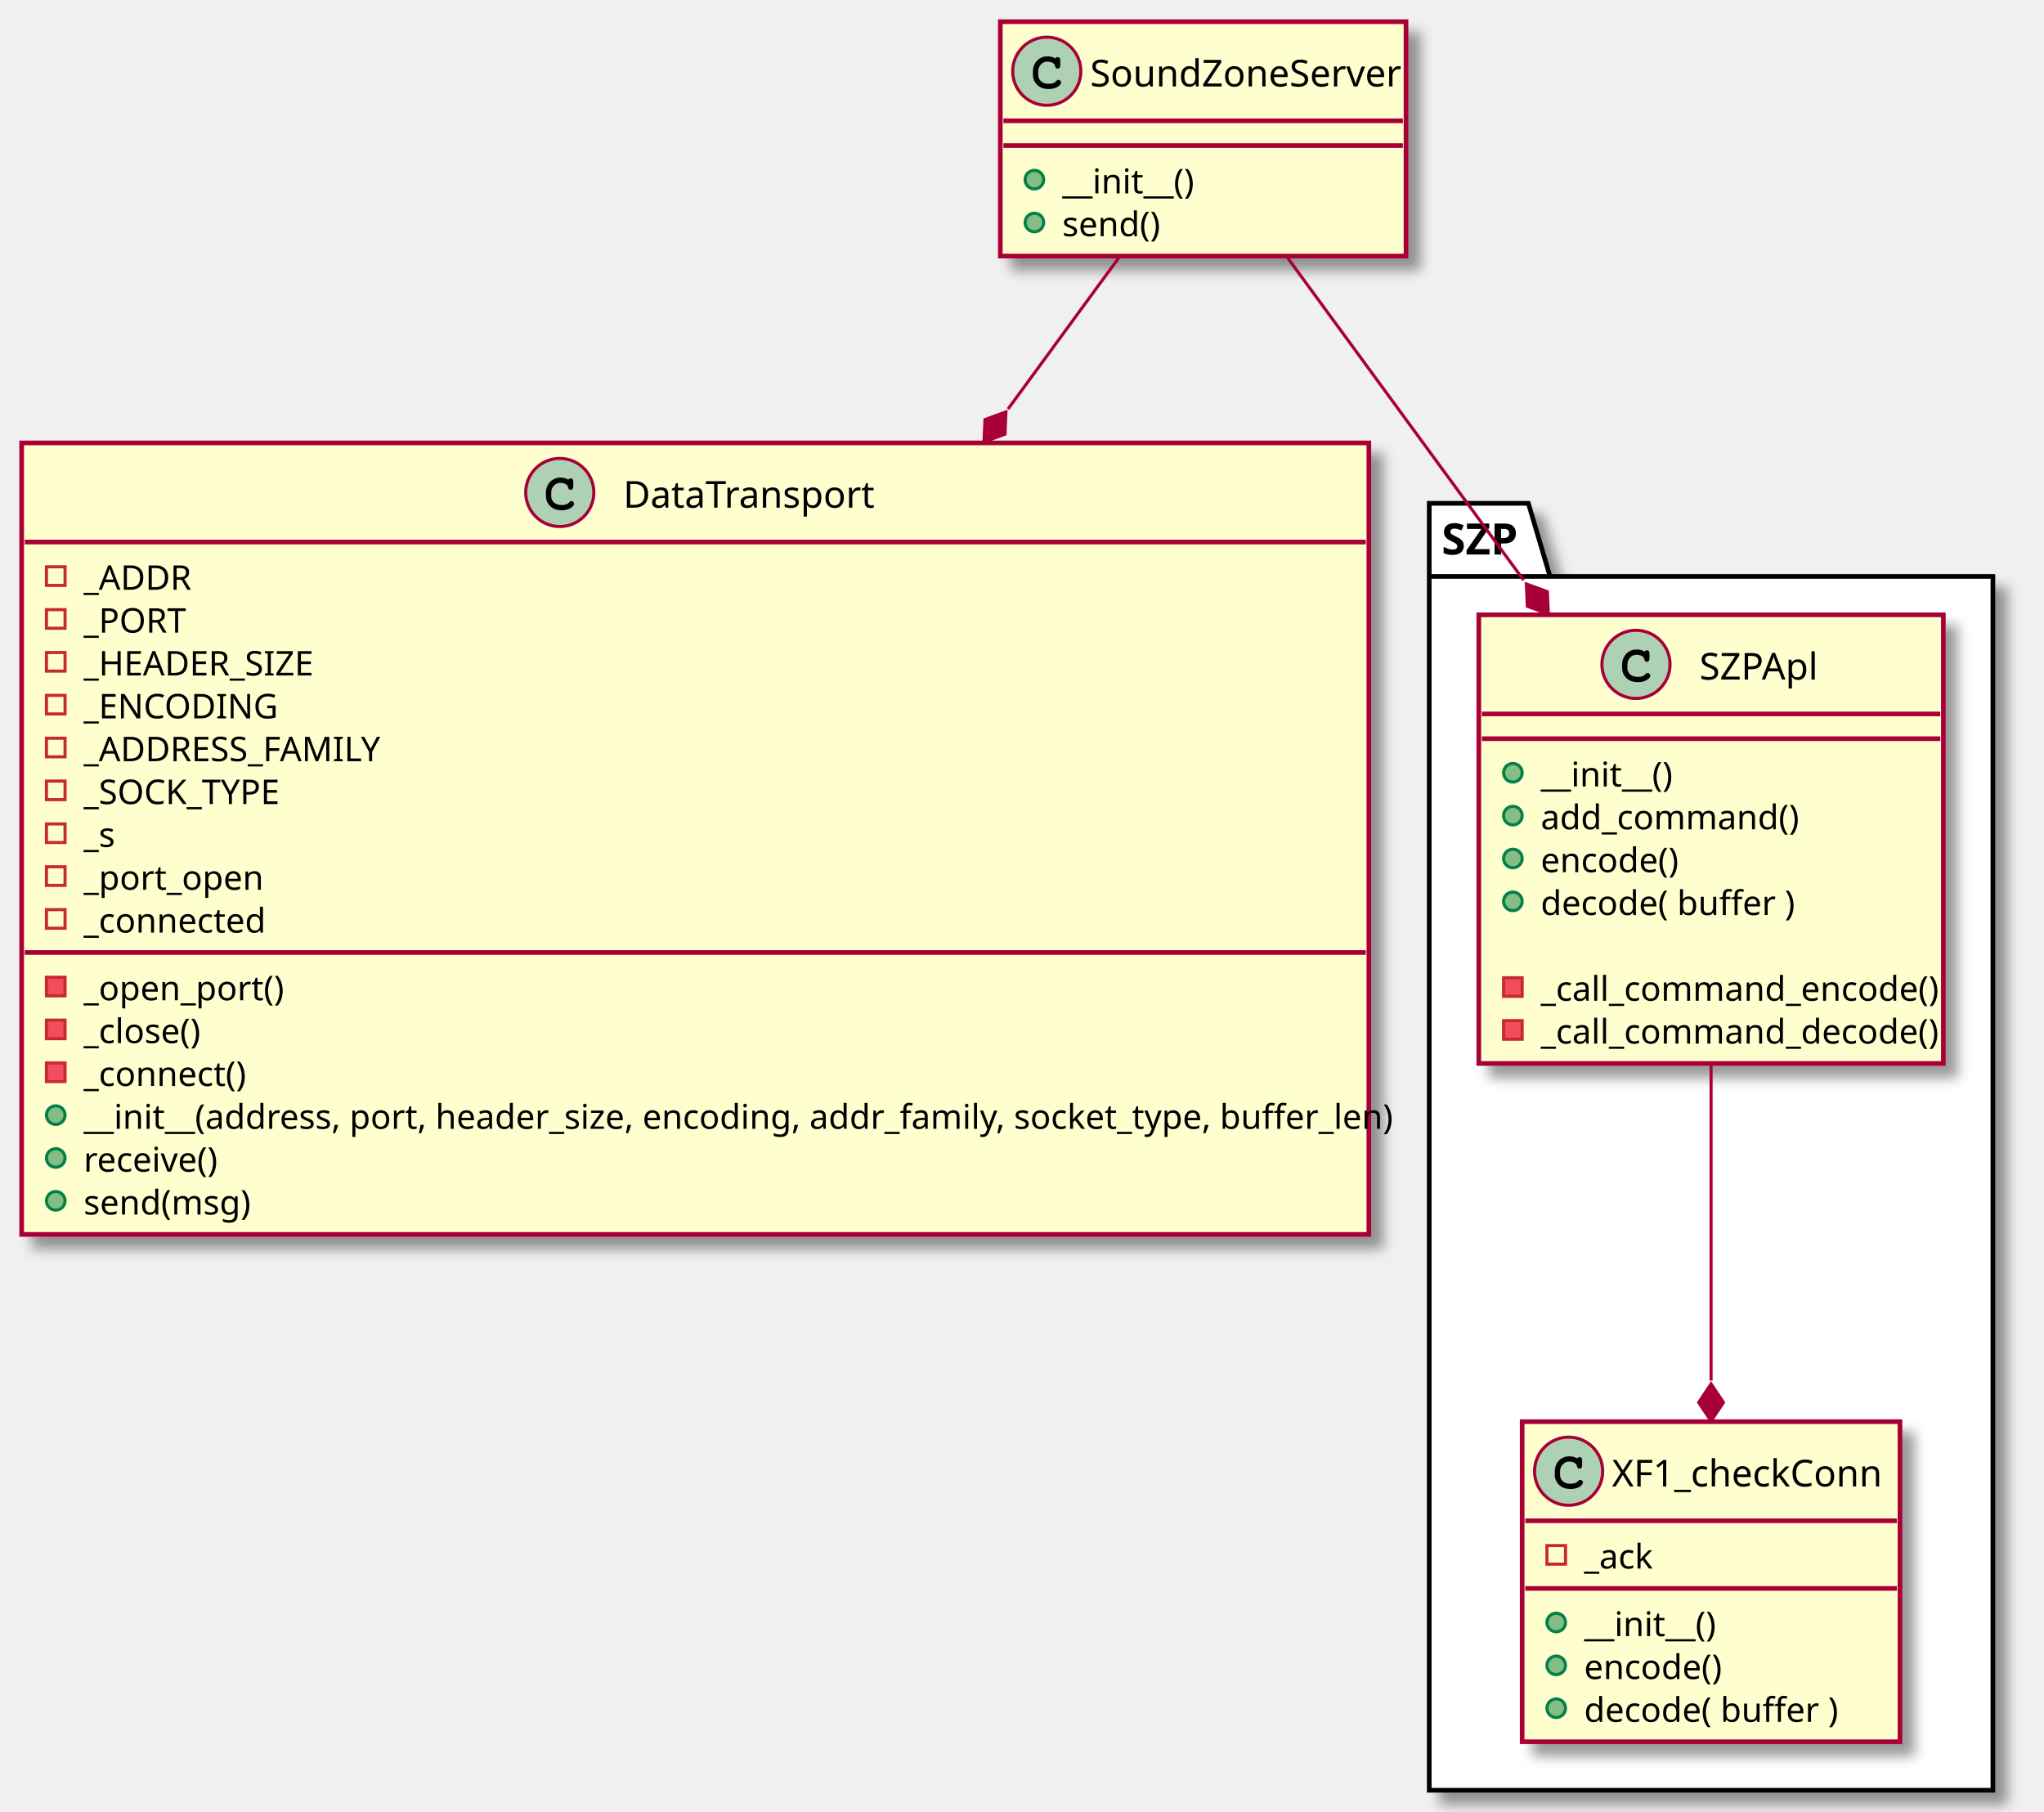
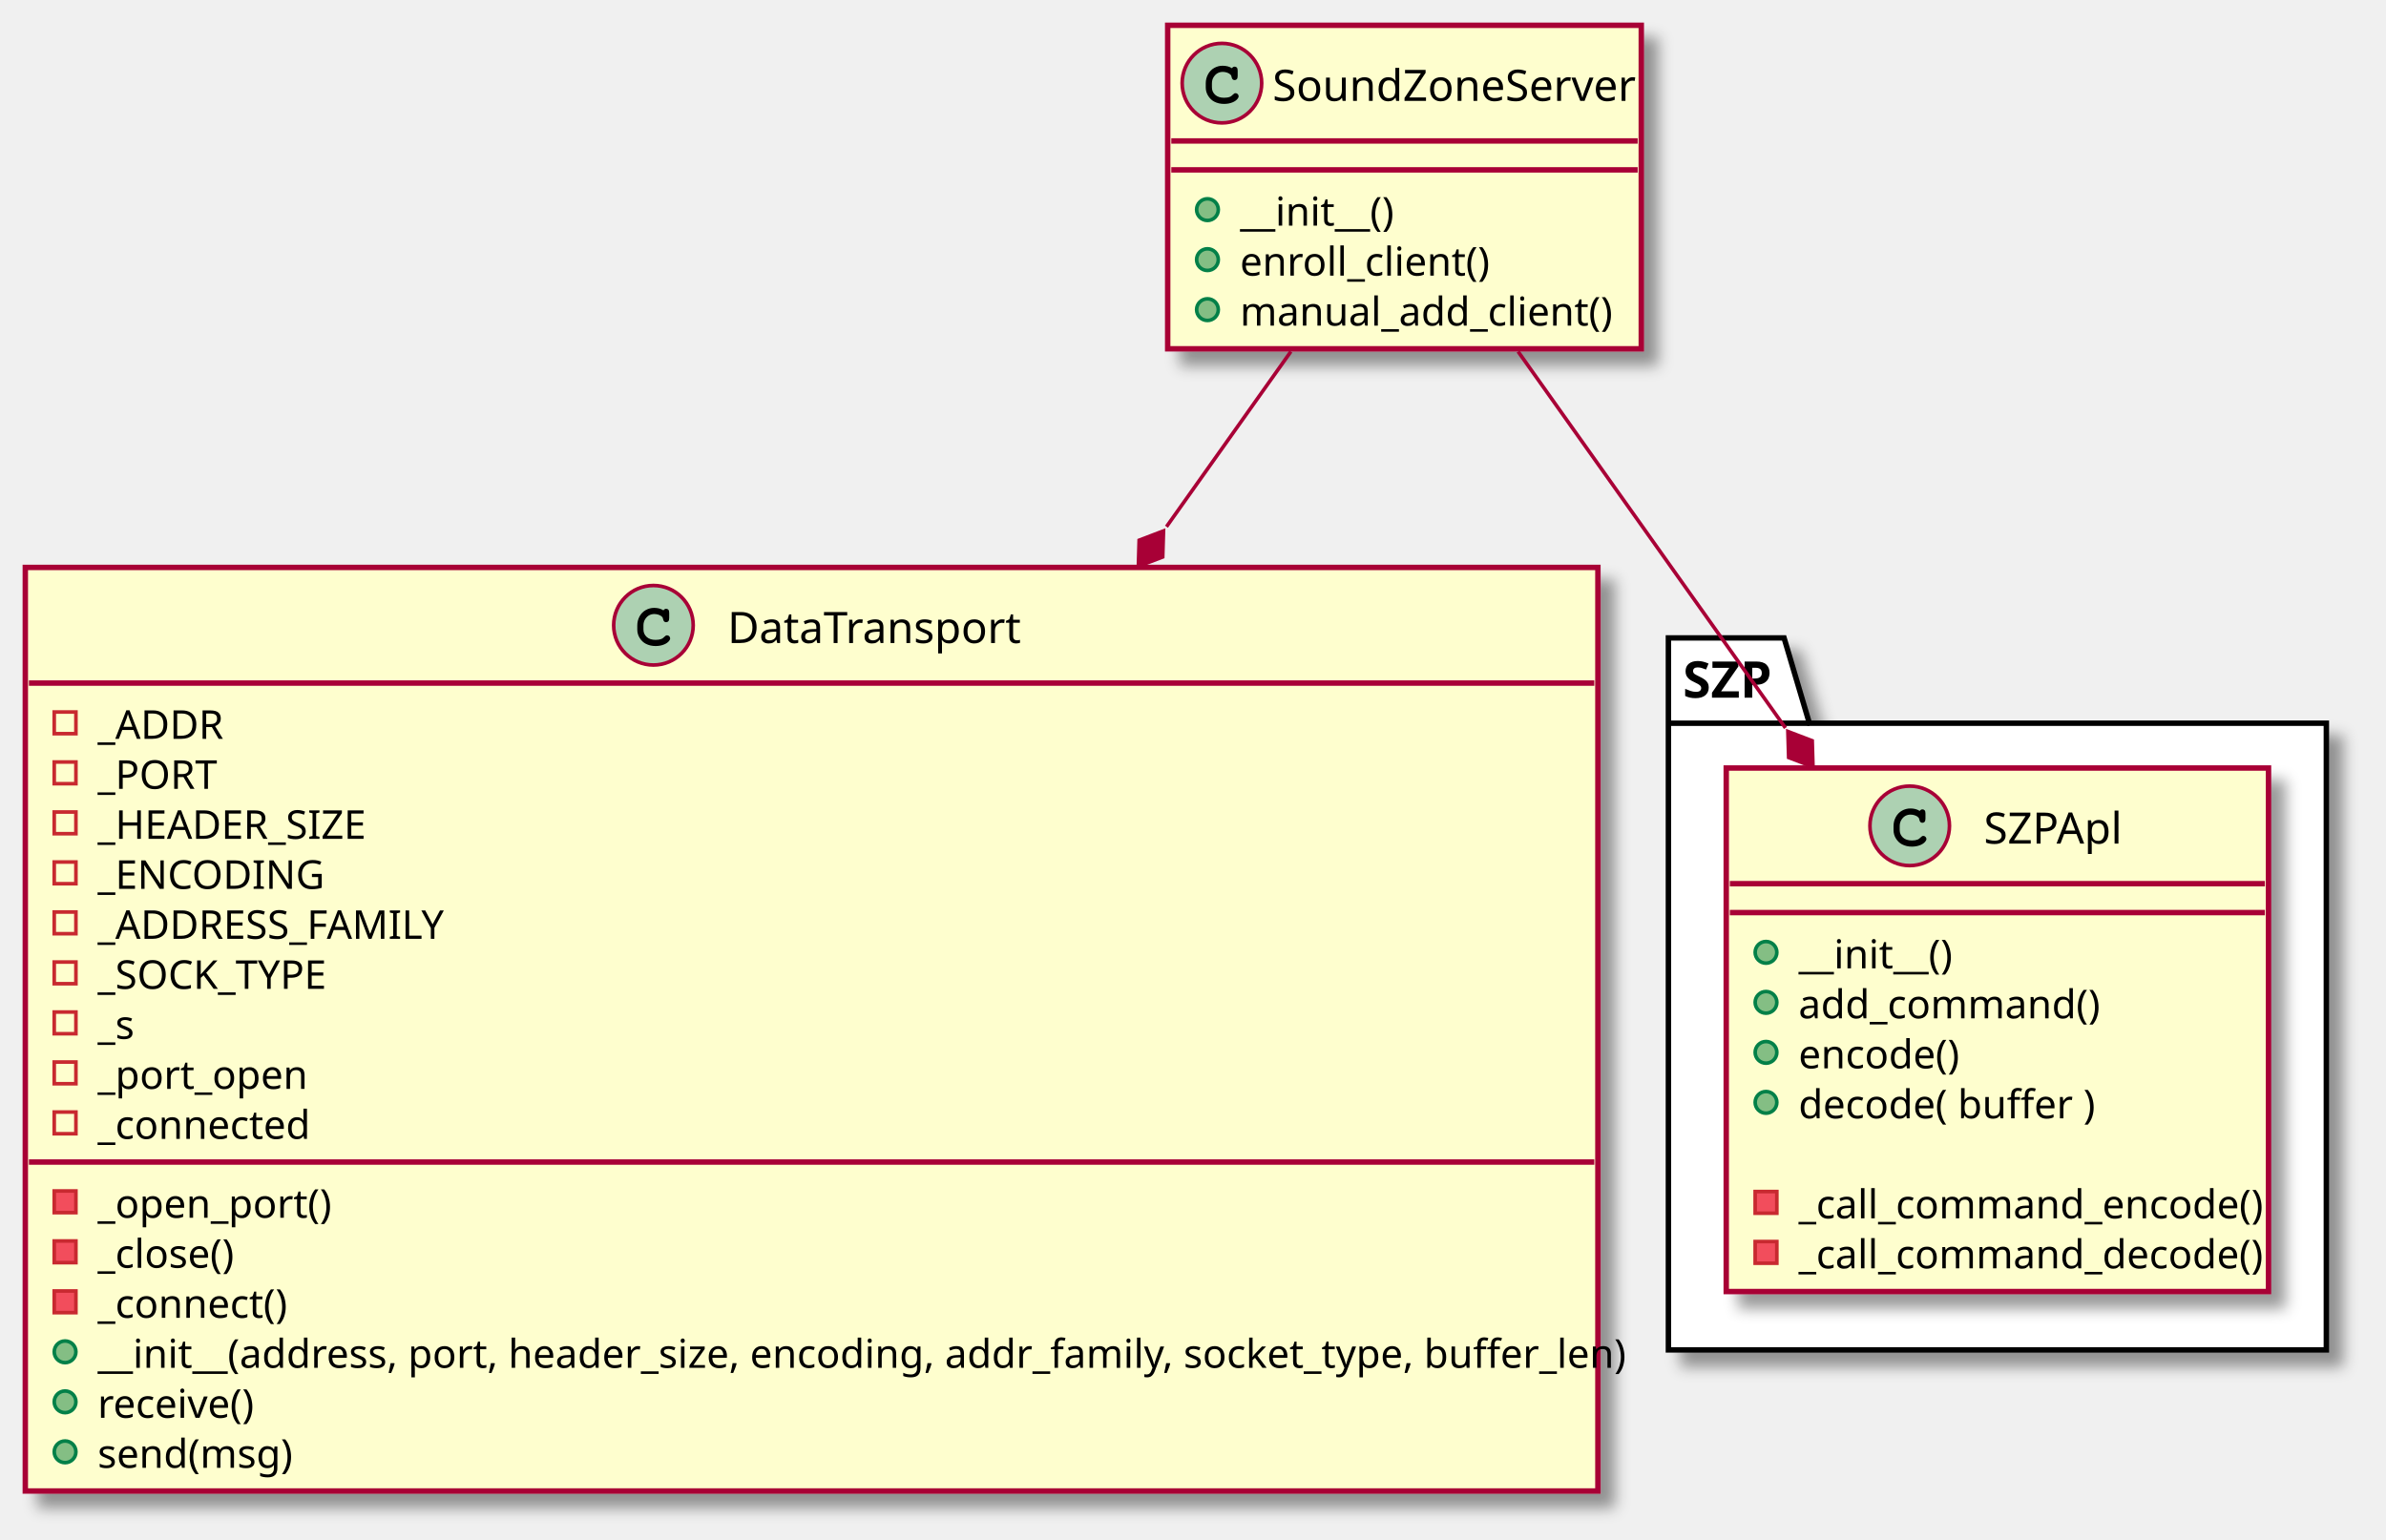
- <svg xmlns="http://www.w3.org/2000/svg" contentScriptType="application/ecmascript" contentStyleType="text/css" height="585px" preserveAspectRatio="none" style="width:660px;height:585px;background:#FFFFFF;" version="1.1" viewBox="0 0 660 585" width="660px" zoomAndPan="magnify">
+ <svg xmlns="http://www.w3.org/2000/svg" contentScriptType="application/ecmascript" contentStyleType="text/css" height="426px" preserveAspectRatio="none" style="width:660px;height:426px;background:#FFFFFF;" version="1.1" viewBox="0 0 660 426" width="660px" zoomAndPan="magnify">
  <defs>
-     <filter height="300%" id="fncr6n8el2bk" width="300%" x="-1" y="-1">
+     <filter height="300%" id="fydtycz5w3dp4" width="300%" x="-1" y="-1">
      <feGaussianBlur result="blurOut" stdDeviation="2.0" />
      <feColorMatrix in="blurOut" result="blurOut2" type="matrix" values="0 0 0 0 0 0 0 0 0 0 0 0 0 0 0 0 0 0 .4 0" />
      <feOffset dx="4.0" dy="4.0" in="blurOut2" result="blurOut3" />
      <feBlend in="SourceGraphic" in2="blurOut3" mode="normal" />
    </filter>
  </defs>
  <g>
-     <polygon fill="#FFFFFF" filter="url(#fncr6n8el2bk)" points="461.5,162.5,493.5,162.5,500.5,186.109,643.5,186.109,643.5,578,461.5,578,461.5,162.5" style="stroke:#000000;stroke-width:1.5;" />
-     <line style="stroke:#000000;stroke-width:1.5;" x1="461.5" x2="500.5" y1="186.109" y2="186.109" />
-     <text fill="#000000" font-family="sans-serif" font-size="14" font-weight="bold" lengthAdjust="spacing" textLength="26" x="465.5" y="179.033">SZP</text>
-     <rect codeLine="28" fill="#FEFECE" filter="url(#fncr6n8el2bk)" height="144.852" id="SZPApl" style="stroke:#A80036;stroke-width:1.5;" width="150" x="477.5" y="198.5" />
-     <ellipse cx="528.25" cy="214.5" fill="#ADD1B2" rx="11" ry="11" style="stroke:#A80036;stroke-width:1.0;" />
-     <path d="M531.016,210.375 Q531.172,210.156 531.359,210.047 Q531.547,209.938 531.766,209.938 Q532.141,209.938 532.375,210.195 Q532.609,210.453 532.609,211.062 L532.609,212.516 Q532.609,213.125 532.375,213.391 Q532.141,213.656 531.766,213.656 Q531.422,213.656 531.219,213.453 Q531.016,213.266 530.906,212.75 Q530.859,212.391 530.672,212.203 Q530.344,211.828 529.734,211.609 Q529.125,211.391 528.5,211.391 Q527.734,211.391 527.102,211.719 Q526.469,212.047 525.977,212.797 Q525.484,213.547 525.484,214.578 L525.484,215.672 Q525.484,216.906 526.375,217.727 Q527.266,218.547 528.859,218.547 Q529.797,218.547 530.453,218.297 Q530.844,218.141 531.266,217.703 Q531.531,217.438 531.68,217.359 Q531.828,217.281 532.031,217.281 Q532.359,217.281 532.617,217.539 Q532.875,217.797 532.875,218.141 Q532.875,218.484 532.531,218.891 Q532.031,219.469 531.234,219.797 Q530.156,220.25 528.859,220.25 Q527.344,220.25 526.141,219.625 Q525.156,219.125 524.469,218.055 Q523.781,216.984 523.781,215.703 L523.781,214.547 Q523.781,213.219 524.398,212.07 Q525.016,210.922 526.109,210.305 Q527.203,209.688 528.438,209.688 Q529.172,209.688 529.82,209.852 Q530.469,210.016 531.016,210.375 Z " fill="#000000" />
-     <text fill="#000000" font-family="sans-serif" font-size="12" lengthAdjust="spacing" textLength="40" x="548.75" y="219.41">SZPApl</text>
-     <line style="stroke:#A80036;stroke-width:1.5;" x1="478.5" x2="626.5" y1="230.5" y2="230.5" />
-     <line style="stroke:#A80036;stroke-width:1.5;" x1="478.5" x2="626.5" y1="238.5" y2="238.5" />
-     <ellipse cx="488.5" cy="249.5" fill="#84BE84" rx="3" ry="3" style="stroke:#038048;stroke-width:1.0;" />
-     <text fill="#000000" font-family="sans-serif" font-size="11" lengthAdjust="spacing" textLength="45" x="497.5" y="253.919">__init__()</text>
-     <ellipse cx="488.5" cy="263.336" fill="#84BE84" rx="3" ry="3" style="stroke:#038048;stroke-width:1.0;" />
-     <text fill="#000000" font-family="sans-serif" font-size="11" lengthAdjust="spacing" textLength="78" x="497.5" y="267.755">add_command()</text>
-     <ellipse cx="488.5" cy="277.172" fill="#84BE84" rx="3" ry="3" style="stroke:#038048;stroke-width:1.0;" />
-     <text fill="#000000" font-family="sans-serif" font-size="11" lengthAdjust="spacing" textLength="44" x="497.5" y="281.591">encode()</text>
-     <ellipse cx="488.5" cy="291.008" fill="#84BE84" rx="3" ry="3" style="stroke:#038048;stroke-width:1.0;" />
-     <text fill="#000000" font-family="sans-serif" font-size="11" lengthAdjust="spacing" textLength="80" x="497.5" y="295.427">decode( buffer )</text>
-     <text fill="#000000" font-family="sans-serif" font-size="11" lengthAdjust="spacing" textLength="0" x="500.5" y="309.263" />
-     <rect fill="#F24D5C" height="6" style="stroke:#C82930;stroke-width:1.0;" width="6" x="485.5" y="315.68" />
-     <text fill="#000000" font-family="sans-serif" font-size="11" lengthAdjust="spacing" textLength="124" x="497.5" y="323.099">_call_command_encode()</text>
-     <rect fill="#F24D5C" height="6" style="stroke:#C82930;stroke-width:1.0;" width="6" x="485.5" y="329.516" />
-     <text fill="#000000" font-family="sans-serif" font-size="11" lengthAdjust="spacing" textLength="124" x="497.5" y="336.935">_call_command_decode()</text>
-     <rect codeLine="38" fill="#FEFECE" filter="url(#fncr6n8el2bk)" height="103.344" id="XF1_checkConn" style="stroke:#A80036;stroke-width:1.5;" width="122" x="491.5" y="459" />
-     <ellipse cx="506.5" cy="475" fill="#ADD1B2" rx="11" ry="11" style="stroke:#A80036;stroke-width:1.0;" />
-     <path d="M509.266,470.875 Q509.422,470.656 509.609,470.547 Q509.797,470.438 510.016,470.438 Q510.391,470.438 510.625,470.695 Q510.859,470.953 510.859,471.562 L510.859,473.016 Q510.859,473.625 510.625,473.891 Q510.391,474.156 510.016,474.156 Q509.672,474.156 509.469,473.953 Q509.266,473.766 509.156,473.25 Q509.109,472.891 508.922,472.703 Q508.594,472.328 507.984,472.109 Q507.375,471.891 506.75,471.891 Q505.984,471.891 505.352,472.219 Q504.719,472.547 504.227,473.297 Q503.734,474.047 503.734,475.078 L503.734,476.172 Q503.734,477.406 504.625,478.227 Q505.516,479.047 507.109,479.047 Q508.047,479.047 508.703,478.797 Q509.094,478.641 509.516,478.203 Q509.781,477.938 509.93,477.859 Q510.078,477.781 510.281,477.781 Q510.609,477.781 510.867,478.039 Q511.125,478.297 511.125,478.641 Q511.125,478.984 510.781,479.391 Q510.281,479.969 509.484,480.297 Q508.406,480.75 507.109,480.75 Q505.594,480.75 504.391,480.125 Q503.406,479.625 502.719,478.555 Q502.031,477.484 502.031,476.203 L502.031,475.047 Q502.031,473.719 502.648,472.57 Q503.266,471.422 504.359,470.805 Q505.453,470.188 506.688,470.188 Q507.422,470.188 508.07,470.352 Q508.719,470.516 509.266,470.875 Z " fill="#000000" />
-     <text fill="#000000" font-family="sans-serif" font-size="12" lengthAdjust="spacing" textLength="90" x="520.5" y="479.91">XF1_checkConn</text>
-     <line style="stroke:#A80036;stroke-width:1.5;" x1="492.5" x2="612.5" y1="491" y2="491" />
-     <rect fill="none" height="6" style="stroke:#C82930;stroke-width:1.0;" width="6" x="499.5" y="499" />
-     <text fill="#000000" font-family="sans-serif" font-size="11" lengthAdjust="spacing" textLength="23" x="511.5" y="506.419">_ack</text>
-     <line style="stroke:#A80036;stroke-width:1.5;" x1="492.5" x2="612.5" y1="512.836" y2="512.836" />
-     <ellipse cx="502.5" cy="523.836" fill="#84BE84" rx="3" ry="3" style="stroke:#038048;stroke-width:1.0;" />
-     <text fill="#000000" font-family="sans-serif" font-size="11" lengthAdjust="spacing" textLength="45" x="511.5" y="528.255">__init__()</text>
-     <ellipse cx="502.5" cy="537.672" fill="#84BE84" rx="3" ry="3" style="stroke:#038048;stroke-width:1.0;" />
-     <text fill="#000000" font-family="sans-serif" font-size="11" lengthAdjust="spacing" textLength="44" x="511.5" y="542.091">encode()</text>
-     <ellipse cx="502.5" cy="551.508" fill="#84BE84" rx="3" ry="3" style="stroke:#038048;stroke-width:1.0;" />
-     <text fill="#000000" font-family="sans-serif" font-size="11" lengthAdjust="spacing" textLength="80" x="511.5" y="555.927">decode( buffer )</text>
-     <rect codeLine="23" fill="#FEFECE" filter="url(#fncr6n8el2bk)" height="75.672" id="SoundZoneServer" style="stroke:#A80036;stroke-width:1.5;" width="131" x="323" y="7" />
+     <polygon fill="#FFFFFF" filter="url(#fydtycz5w3dp4)" points="461.5,176.5,493.5,176.5,500.5,200.109,643.5,200.109,643.5,373.5,461.5,373.5,461.5,176.5" style="stroke:#000000;stroke-width:1.5;" />
+     <line style="stroke:#000000;stroke-width:1.5;" x1="461.5" x2="500.5" y1="200.109" y2="200.109" />
+     <text fill="#000000" font-family="sans-serif" font-size="14" font-weight="bold" lengthAdjust="spacing" textLength="26" x="465.5" y="193.033">SZP</text>
+     <rect codeLine="51" fill="#FEFECE" filter="url(#fydtycz5w3dp4)" height="144.852" id="SZPApl" style="stroke:#A80036;stroke-width:1.5;" width="150" x="477.5" y="212.5" />
+     <ellipse cx="528.25" cy="228.5" fill="#ADD1B2" rx="11" ry="11" style="stroke:#A80036;stroke-width:1.0;" />
+     <path d="M531.016,224.375 Q531.172,224.156 531.359,224.047 Q531.547,223.938 531.766,223.938 Q532.141,223.938 532.375,224.195 Q532.609,224.453 532.609,225.062 L532.609,226.516 Q532.609,227.125 532.375,227.391 Q532.141,227.656 531.766,227.656 Q531.422,227.656 531.219,227.453 Q531.016,227.266 530.906,226.75 Q530.859,226.391 530.672,226.203 Q530.344,225.828 529.734,225.609 Q529.125,225.391 528.5,225.391 Q527.734,225.391 527.102,225.719 Q526.469,226.047 525.977,226.797 Q525.484,227.547 525.484,228.578 L525.484,229.672 Q525.484,230.906 526.375,231.727 Q527.266,232.547 528.859,232.547 Q529.797,232.547 530.453,232.297 Q530.844,232.141 531.266,231.703 Q531.531,231.438 531.68,231.359 Q531.828,231.281 532.031,231.281 Q532.359,231.281 532.617,231.539 Q532.875,231.797 532.875,232.141 Q532.875,232.484 532.531,232.891 Q532.031,233.469 531.234,233.797 Q530.156,234.25 528.859,234.25 Q527.344,234.25 526.141,233.625 Q525.156,233.125 524.469,232.055 Q523.781,230.984 523.781,229.703 L523.781,228.547 Q523.781,227.219 524.398,226.07 Q525.016,224.922 526.109,224.305 Q527.203,223.688 528.438,223.688 Q529.172,223.688 529.82,223.852 Q530.469,224.016 531.016,224.375 Z " fill="#000000" />
+     <text fill="#000000" font-family="sans-serif" font-size="12" lengthAdjust="spacing" textLength="40" x="548.75" y="233.41">SZPApl</text>
+     <line style="stroke:#A80036;stroke-width:1.5;" x1="478.5" x2="626.5" y1="244.5" y2="244.5" />
+     <line style="stroke:#A80036;stroke-width:1.5;" x1="478.5" x2="626.5" y1="252.5" y2="252.5" />
+     <ellipse cx="488.5" cy="263.5" fill="#84BE84" rx="3" ry="3" style="stroke:#038048;stroke-width:1.0;" />
+     <text fill="#000000" font-family="sans-serif" font-size="11" lengthAdjust="spacing" textLength="45" x="497.5" y="267.919">__init__()</text>
+     <ellipse cx="488.5" cy="277.336" fill="#84BE84" rx="3" ry="3" style="stroke:#038048;stroke-width:1.0;" />
+     <text fill="#000000" font-family="sans-serif" font-size="11" lengthAdjust="spacing" textLength="78" x="497.5" y="281.755">add_command()</text>
+     <ellipse cx="488.5" cy="291.172" fill="#84BE84" rx="3" ry="3" style="stroke:#038048;stroke-width:1.0;" />
+     <text fill="#000000" font-family="sans-serif" font-size="11" lengthAdjust="spacing" textLength="44" x="497.5" y="295.591">encode()</text>
+     <ellipse cx="488.5" cy="305.008" fill="#84BE84" rx="3" ry="3" style="stroke:#038048;stroke-width:1.0;" />
+     <text fill="#000000" font-family="sans-serif" font-size="11" lengthAdjust="spacing" textLength="80" x="497.5" y="309.427">decode( buffer )</text>
+     <text fill="#000000" font-family="sans-serif" font-size="11" lengthAdjust="spacing" textLength="0" x="500.5" y="323.263" />
+     <rect fill="#F24D5C" height="6" style="stroke:#C82930;stroke-width:1.0;" width="6" x="485.5" y="329.68" />
+     <text fill="#000000" font-family="sans-serif" font-size="11" lengthAdjust="spacing" textLength="124" x="497.5" y="337.099">_call_command_encode()</text>
+     <rect fill="#F24D5C" height="6" style="stroke:#C82930;stroke-width:1.0;" width="6" x="485.5" y="343.516" />
+     <text fill="#000000" font-family="sans-serif" font-size="11" lengthAdjust="spacing" textLength="124" x="497.5" y="350.935">_call_command_decode()</text>
+     <rect codeLine="45" fill="#FEFECE" filter="url(#fydtycz5w3dp4)" height="89.508" id="SoundZoneServer" style="stroke:#A80036;stroke-width:1.5;" width="131" x="323" y="7" />
    <ellipse cx="338" cy="23" fill="#ADD1B2" rx="11" ry="11" style="stroke:#A80036;stroke-width:1.0;" />
    <path d="M340.766,18.875 Q340.922,18.656 341.109,18.547 Q341.297,18.438 341.516,18.438 Q341.891,18.438 342.125,18.695 Q342.359,18.953 342.359,19.562 L342.359,21.016 Q342.359,21.625 342.125,21.891 Q341.891,22.156 341.516,22.156 Q341.172,22.156 340.969,21.953 Q340.766,21.766 340.656,21.25 Q340.609,20.891 340.422,20.703 Q340.094,20.328 339.484,20.109 Q338.875,19.891 338.25,19.891 Q337.484,19.891 336.852,20.219 Q336.219,20.547 335.727,21.297 Q335.234,22.047 335.234,23.078 L335.234,24.172 Q335.234,25.406 336.125,26.227 Q337.016,27.047 338.609,27.047 Q339.547,27.047 340.203,26.797 Q340.594,26.641 341.016,26.203 Q341.281,25.938 341.43,25.859 Q341.578,25.781 341.781,25.781 Q342.109,25.781 342.367,26.039 Q342.625,26.297 342.625,26.641 Q342.625,26.984 342.281,27.391 Q341.781,27.969 340.984,28.297 Q339.906,28.75 338.609,28.75 Q337.094,28.75 335.891,28.125 Q334.906,27.625 334.219,26.555 Q333.531,25.484 333.531,24.203 L333.531,23.047 Q333.531,21.719 334.148,20.57 Q334.766,19.422 335.859,18.805 Q336.953,18.188 338.188,18.188 Q338.922,18.188 339.57,18.352 Q340.219,18.516 340.766,18.875 Z " fill="#000000" />
    <text fill="#000000" font-family="sans-serif" font-size="12" lengthAdjust="spacing" textLength="99" x="352" y="27.91">SoundZoneServer</text>
    <line style="stroke:#A80036;stroke-width:1.5;" x1="324" x2="453" y1="39" y2="39" />
    <line style="stroke:#A80036;stroke-width:1.5;" x1="324" x2="453" y1="47" y2="47" />
    <ellipse cx="334" cy="58" fill="#84BE84" rx="3" ry="3" style="stroke:#038048;stroke-width:1.0;" />
    <text fill="#000000" font-family="sans-serif" font-size="11" lengthAdjust="spacing" textLength="45" x="343" y="62.419">__init__()</text>
    <ellipse cx="334" cy="71.836" fill="#84BE84" rx="3" ry="3" style="stroke:#038048;stroke-width:1.0;" />
-     <text fill="#000000" font-family="sans-serif" font-size="11" lengthAdjust="spacing" textLength="32" x="343" y="76.255">send()</text>
-     <rect codeLine="45" fill="#FEFECE" filter="url(#fncr6n8el2bk)" height="255.539" id="DataTransport" style="stroke:#A80036;stroke-width:1.5;" width="435" x="7" y="143" />
-     <ellipse cx="180.75" cy="159" fill="#ADD1B2" rx="11" ry="11" style="stroke:#A80036;stroke-width:1.0;" />
-     <path d="M183.516,154.875 Q183.672,154.656 183.859,154.547 Q184.047,154.438 184.266,154.438 Q184.641,154.438 184.875,154.695 Q185.109,154.953 185.109,155.562 L185.109,157.016 Q185.109,157.625 184.875,157.891 Q184.641,158.156 184.266,158.156 Q183.922,158.156 183.719,157.953 Q183.516,157.766 183.406,157.25 Q183.359,156.891 183.172,156.703 Q182.844,156.328 182.234,156.109 Q181.625,155.891 181,155.891 Q180.234,155.891 179.602,156.219 Q178.969,156.547 178.477,157.297 Q177.984,158.047 177.984,159.078 L177.984,160.172 Q177.984,161.406 178.875,162.227 Q179.766,163.047 181.359,163.047 Q182.297,163.047 182.953,162.797 Q183.344,162.641 183.766,162.203 Q184.031,161.938 184.18,161.859 Q184.328,161.781 184.531,161.781 Q184.859,161.781 185.117,162.039 Q185.375,162.297 185.375,162.641 Q185.375,162.984 185.031,163.391 Q184.531,163.969 183.734,164.297 Q182.656,164.75 181.359,164.75 Q179.844,164.75 178.641,164.125 Q177.656,163.625 176.969,162.555 Q176.281,161.484 176.281,160.203 L176.281,159.047 Q176.281,157.719 176.898,156.57 Q177.516,155.422 178.609,154.805 Q179.703,154.188 180.938,154.188 Q181.672,154.188 182.32,154.352 Q182.969,154.516 183.516,154.875 Z " fill="#000000" />
-     <text fill="#000000" font-family="sans-serif" font-size="12" lengthAdjust="spacing" textLength="79" x="201.25" y="163.91">DataTransport</text>
-     <line style="stroke:#A80036;stroke-width:1.5;" x1="8" x2="441" y1="175" y2="175" />
-     <rect fill="none" height="6" style="stroke:#C82930;stroke-width:1.0;" width="6" x="15" y="183" />
-     <text fill="#000000" font-family="sans-serif" font-size="11" lengthAdjust="spacing" textLength="35" x="27" y="190.419">_ADDR</text>
-     <rect fill="none" height="6" style="stroke:#C82930;stroke-width:1.0;" width="6" x="15" y="196.836" />
-     <text fill="#000000" font-family="sans-serif" font-size="11" lengthAdjust="spacing" textLength="33" x="27" y="204.255">_PORT</text>
-     <rect fill="none" height="6" style="stroke:#C82930;stroke-width:1.0;" width="6" x="15" y="210.672" />
-     <text fill="#000000" font-family="sans-serif" font-size="11" lengthAdjust="spacing" textLength="75" x="27" y="218.091">_HEADER_SIZE</text>
-     <rect fill="none" height="6" style="stroke:#C82930;stroke-width:1.0;" width="6" x="15" y="224.508" />
-     <text fill="#000000" font-family="sans-serif" font-size="11" lengthAdjust="spacing" textLength="58" x="27" y="231.927">_ENCODING</text>
-     <rect fill="none" height="6" style="stroke:#C82930;stroke-width:1.0;" width="6" x="15" y="238.344" />
-     <text fill="#000000" font-family="sans-serif" font-size="11" lengthAdjust="spacing" textLength="99" x="27" y="245.763">_ADDRESS_FAMILY</text>
-     <rect fill="none" height="6" style="stroke:#C82930;stroke-width:1.0;" width="6" x="15" y="252.18" />
-     <text fill="#000000" font-family="sans-serif" font-size="11" lengthAdjust="spacing" textLength="67" x="27" y="259.599">_SOCK_TYPE</text>
-     <rect fill="none" height="6" style="stroke:#C82930;stroke-width:1.0;" width="6" x="15" y="266.016" />
-     <text fill="#000000" font-family="sans-serif" font-size="11" lengthAdjust="spacing" textLength="12" x="27" y="273.435">_s</text>
-     <rect fill="none" height="6" style="stroke:#C82930;stroke-width:1.0;" width="6" x="15" y="279.852" />
-     <text fill="#000000" font-family="sans-serif" font-size="11" lengthAdjust="spacing" textLength="55" x="27" y="287.271">_port_open</text>
-     <rect fill="none" height="6" style="stroke:#C82930;stroke-width:1.0;" width="6" x="15" y="293.688" />
-     <text fill="#000000" font-family="sans-serif" font-size="11" lengthAdjust="spacing" textLength="57" x="27" y="301.106">_connected</text>
-     <line style="stroke:#A80036;stroke-width:1.5;" x1="8" x2="441" y1="307.523" y2="307.523" />
-     <rect fill="#F24D5C" height="6" style="stroke:#C82930;stroke-width:1.0;" width="6" x="15" y="315.523" />
-     <text fill="#000000" font-family="sans-serif" font-size="11" lengthAdjust="spacing" textLength="63" x="27" y="322.942">_open_port()</text>
-     <rect fill="#F24D5C" height="6" style="stroke:#C82930;stroke-width:1.0;" width="6" x="15" y="329.359" />
-     <text fill="#000000" font-family="sans-serif" font-size="11" lengthAdjust="spacing" textLength="40" x="27" y="336.778">_close()</text>
-     <rect fill="#F24D5C" height="6" style="stroke:#C82930;stroke-width:1.0;" width="6" x="15" y="343.195" />
-     <text fill="#000000" font-family="sans-serif" font-size="11" lengthAdjust="spacing" textLength="53" x="27" y="350.614">_connect()</text>
-     <ellipse cx="18" cy="360.031" fill="#84BE84" rx="3" ry="3" style="stroke:#038048;stroke-width:1.0;" />
-     <text fill="#000000" font-family="sans-serif" font-size="11" lengthAdjust="spacing" textLength="409" x="27" y="364.45">__init__(address, port, header_size, encoding, addr_family, socket_type, buffer_len)</text>
-     <ellipse cx="18" cy="373.867" fill="#84BE84" rx="3" ry="3" style="stroke:#038048;stroke-width:1.0;" />
-     <text fill="#000000" font-family="sans-serif" font-size="11" lengthAdjust="spacing" textLength="44" x="27" y="378.286">receive()</text>
-     <ellipse cx="18" cy="387.703" fill="#84BE84" rx="3" ry="3" style="stroke:#038048;stroke-width:1.0;" />
-     <text fill="#000000" font-family="sans-serif" font-size="11" lengthAdjust="spacing" textLength="52" x="27" y="392.122">send(msg)</text>
-     <path codeLine="14" d="M552.5,343.58 C552.5,376.09 552.5,414.22 552.5,445.73 " fill="none" id="SZPApl-to-XF1_checkConn" style="stroke:#A80036;stroke-width:1.0;" />
-     <polygon fill="#A80036" points="552.5,458.8,556.5,452.8,552.5,446.8,548.5,452.8,552.5,458.8" style="stroke:#A80036;stroke-width:1.0;" />
-     <path codeLine="17" d="M415.77,83.24 C436.48,111.54 465.78,151.56 491.95,187.29 " fill="none" id="SoundZoneServer-to-SZPApl" style="stroke:#A80036;stroke-width:1.0;" />
-     <polygon fill="#A80036" points="499.95,198.23,499.629,191.026,492.856,188.552,493.177,195.755,499.95,198.23" style="stroke:#A80036;stroke-width:1.0;" />
-     <path codeLine="20" d="M361.23,83.24 C350.96,97.28 338.57,114.2 325.49,132.06 " fill="none" id="SoundZoneServer-to-DataTransport" style="stroke:#A80036;stroke-width:1.0;" />
-     <polygon fill="#A80036" points="317.73,142.66,324.501,140.179,324.815,132.975,318.045,135.456,317.73,142.66" style="stroke:#A80036;stroke-width:1.0;" />
+     <text fill="#000000" font-family="sans-serif" font-size="11" lengthAdjust="spacing" textLength="65" x="343" y="76.255">enroll_client()</text>
+     <ellipse cx="334" cy="85.672" fill="#84BE84" rx="3" ry="3" style="stroke:#038048;stroke-width:1.0;" />
+     <text fill="#000000" font-family="sans-serif" font-size="11" lengthAdjust="spacing" textLength="97" x="343" y="90.091">manual_add_client()</text>
+     <rect codeLine="61" fill="#FEFECE" filter="url(#fydtycz5w3dp4)" height="255.539" id="DataTransport" style="stroke:#A80036;stroke-width:1.5;" width="435" x="7" y="157" />
+     <ellipse cx="180.75" cy="173" fill="#ADD1B2" rx="11" ry="11" style="stroke:#A80036;stroke-width:1.0;" />
+     <path d="M183.516,168.875 Q183.672,168.656 183.859,168.547 Q184.047,168.438 184.266,168.438 Q184.641,168.438 184.875,168.695 Q185.109,168.953 185.109,169.562 L185.109,171.016 Q185.109,171.625 184.875,171.891 Q184.641,172.156 184.266,172.156 Q183.922,172.156 183.719,171.953 Q183.516,171.766 183.406,171.25 Q183.359,170.891 183.172,170.703 Q182.844,170.328 182.234,170.109 Q181.625,169.891 181,169.891 Q180.234,169.891 179.602,170.219 Q178.969,170.547 178.477,171.297 Q177.984,172.047 177.984,173.078 L177.984,174.172 Q177.984,175.406 178.875,176.227 Q179.766,177.047 181.359,177.047 Q182.297,177.047 182.953,176.797 Q183.344,176.641 183.766,176.203 Q184.031,175.938 184.18,175.859 Q184.328,175.781 184.531,175.781 Q184.859,175.781 185.117,176.039 Q185.375,176.297 185.375,176.641 Q185.375,176.984 185.031,177.391 Q184.531,177.969 183.734,178.297 Q182.656,178.75 181.359,178.75 Q179.844,178.75 178.641,178.125 Q177.656,177.625 176.969,176.555 Q176.281,175.484 176.281,174.203 L176.281,173.047 Q176.281,171.719 176.898,170.57 Q177.516,169.422 178.609,168.805 Q179.703,168.188 180.938,168.188 Q181.672,168.188 182.32,168.352 Q182.969,168.516 183.516,168.875 Z " fill="#000000" />
+     <text fill="#000000" font-family="sans-serif" font-size="12" lengthAdjust="spacing" textLength="79" x="201.25" y="177.91">DataTransport</text>
+     <line style="stroke:#A80036;stroke-width:1.5;" x1="8" x2="441" y1="189" y2="189" />
+     <rect fill="none" height="6" style="stroke:#C82930;stroke-width:1.0;" width="6" x="15" y="197" />
+     <text fill="#000000" font-family="sans-serif" font-size="11" lengthAdjust="spacing" textLength="35" x="27" y="204.419">_ADDR</text>
+     <rect fill="none" height="6" style="stroke:#C82930;stroke-width:1.0;" width="6" x="15" y="210.836" />
+     <text fill="#000000" font-family="sans-serif" font-size="11" lengthAdjust="spacing" textLength="33" x="27" y="218.255">_PORT</text>
+     <rect fill="none" height="6" style="stroke:#C82930;stroke-width:1.0;" width="6" x="15" y="224.672" />
+     <text fill="#000000" font-family="sans-serif" font-size="11" lengthAdjust="spacing" textLength="75" x="27" y="232.091">_HEADER_SIZE</text>
+     <rect fill="none" height="6" style="stroke:#C82930;stroke-width:1.0;" width="6" x="15" y="238.508" />
+     <text fill="#000000" font-family="sans-serif" font-size="11" lengthAdjust="spacing" textLength="58" x="27" y="245.927">_ENCODING</text>
+     <rect fill="none" height="6" style="stroke:#C82930;stroke-width:1.0;" width="6" x="15" y="252.344" />
+     <text fill="#000000" font-family="sans-serif" font-size="11" lengthAdjust="spacing" textLength="99" x="27" y="259.763">_ADDRESS_FAMILY</text>
+     <rect fill="none" height="6" style="stroke:#C82930;stroke-width:1.0;" width="6" x="15" y="266.18" />
+     <text fill="#000000" font-family="sans-serif" font-size="11" lengthAdjust="spacing" textLength="67" x="27" y="273.599">_SOCK_TYPE</text>
+     <rect fill="none" height="6" style="stroke:#C82930;stroke-width:1.0;" width="6" x="15" y="280.016" />
+     <text fill="#000000" font-family="sans-serif" font-size="11" lengthAdjust="spacing" textLength="12" x="27" y="287.435">_s</text>
+     <rect fill="none" height="6" style="stroke:#C82930;stroke-width:1.0;" width="6" x="15" y="293.852" />
+     <text fill="#000000" font-family="sans-serif" font-size="11" lengthAdjust="spacing" textLength="55" x="27" y="301.271">_port_open</text>
+     <rect fill="none" height="6" style="stroke:#C82930;stroke-width:1.0;" width="6" x="15" y="307.688" />
+     <text fill="#000000" font-family="sans-serif" font-size="11" lengthAdjust="spacing" textLength="57" x="27" y="315.106">_connected</text>
+     <line style="stroke:#A80036;stroke-width:1.5;" x1="8" x2="441" y1="321.523" y2="321.523" />
+     <rect fill="#F24D5C" height="6" style="stroke:#C82930;stroke-width:1.0;" width="6" x="15" y="329.523" />
+     <text fill="#000000" font-family="sans-serif" font-size="11" lengthAdjust="spacing" textLength="63" x="27" y="336.942">_open_port()</text>
+     <rect fill="#F24D5C" height="6" style="stroke:#C82930;stroke-width:1.0;" width="6" x="15" y="343.359" />
+     <text fill="#000000" font-family="sans-serif" font-size="11" lengthAdjust="spacing" textLength="40" x="27" y="350.778">_close()</text>
+     <rect fill="#F24D5C" height="6" style="stroke:#C82930;stroke-width:1.0;" width="6" x="15" y="357.195" />
+     <text fill="#000000" font-family="sans-serif" font-size="11" lengthAdjust="spacing" textLength="53" x="27" y="364.614">_connect()</text>
+     <ellipse cx="18" cy="374.031" fill="#84BE84" rx="3" ry="3" style="stroke:#038048;stroke-width:1.0;" />
+     <text fill="#000000" font-family="sans-serif" font-size="11" lengthAdjust="spacing" textLength="409" x="27" y="378.45">__init__(address, port, header_size, encoding, addr_family, socket_type, buffer_len)</text>
+     <ellipse cx="18" cy="387.867" fill="#84BE84" rx="3" ry="3" style="stroke:#038048;stroke-width:1.0;" />
+     <text fill="#000000" font-family="sans-serif" font-size="11" lengthAdjust="spacing" textLength="44" x="27" y="392.286">receive()</text>
+     <ellipse cx="18" cy="401.703" fill="#84BE84" rx="3" ry="3" style="stroke:#038048;stroke-width:1.0;" />
+     <text fill="#000000" font-family="sans-serif" font-size="11" lengthAdjust="spacing" textLength="52" x="27" y="406.122">send(msg)</text>
+     <path codeLine="38" d="M357.07,97.27 C346.91,111.59 335.04,128.3 322.66,145.74 " fill="none" id="SoundZoneServer-to-DataTransport" style="stroke:#A80036;stroke-width:1.0;" />
+     <polygon fill="#A80036" points="314.89,156.68,321.625,154.105,321.839,146.897,315.103,149.472,314.89,156.68" style="stroke:#A80036;stroke-width:1.0;" />
+     <path codeLine="41" d="M419.93,97.27 C440.83,126.71 468.93,166.29 493.88,201.42 " fill="none" id="SoundZoneServer-to-SZPApl" style="stroke:#A80036;stroke-width:1.0;" />
+     <polygon fill="#A80036" points="501.5,212.17,501.287,204.962,494.551,202.387,494.764,209.595,501.5,212.17" style="stroke:#A80036;stroke-width:1.0;" />
  </g>
</svg>
